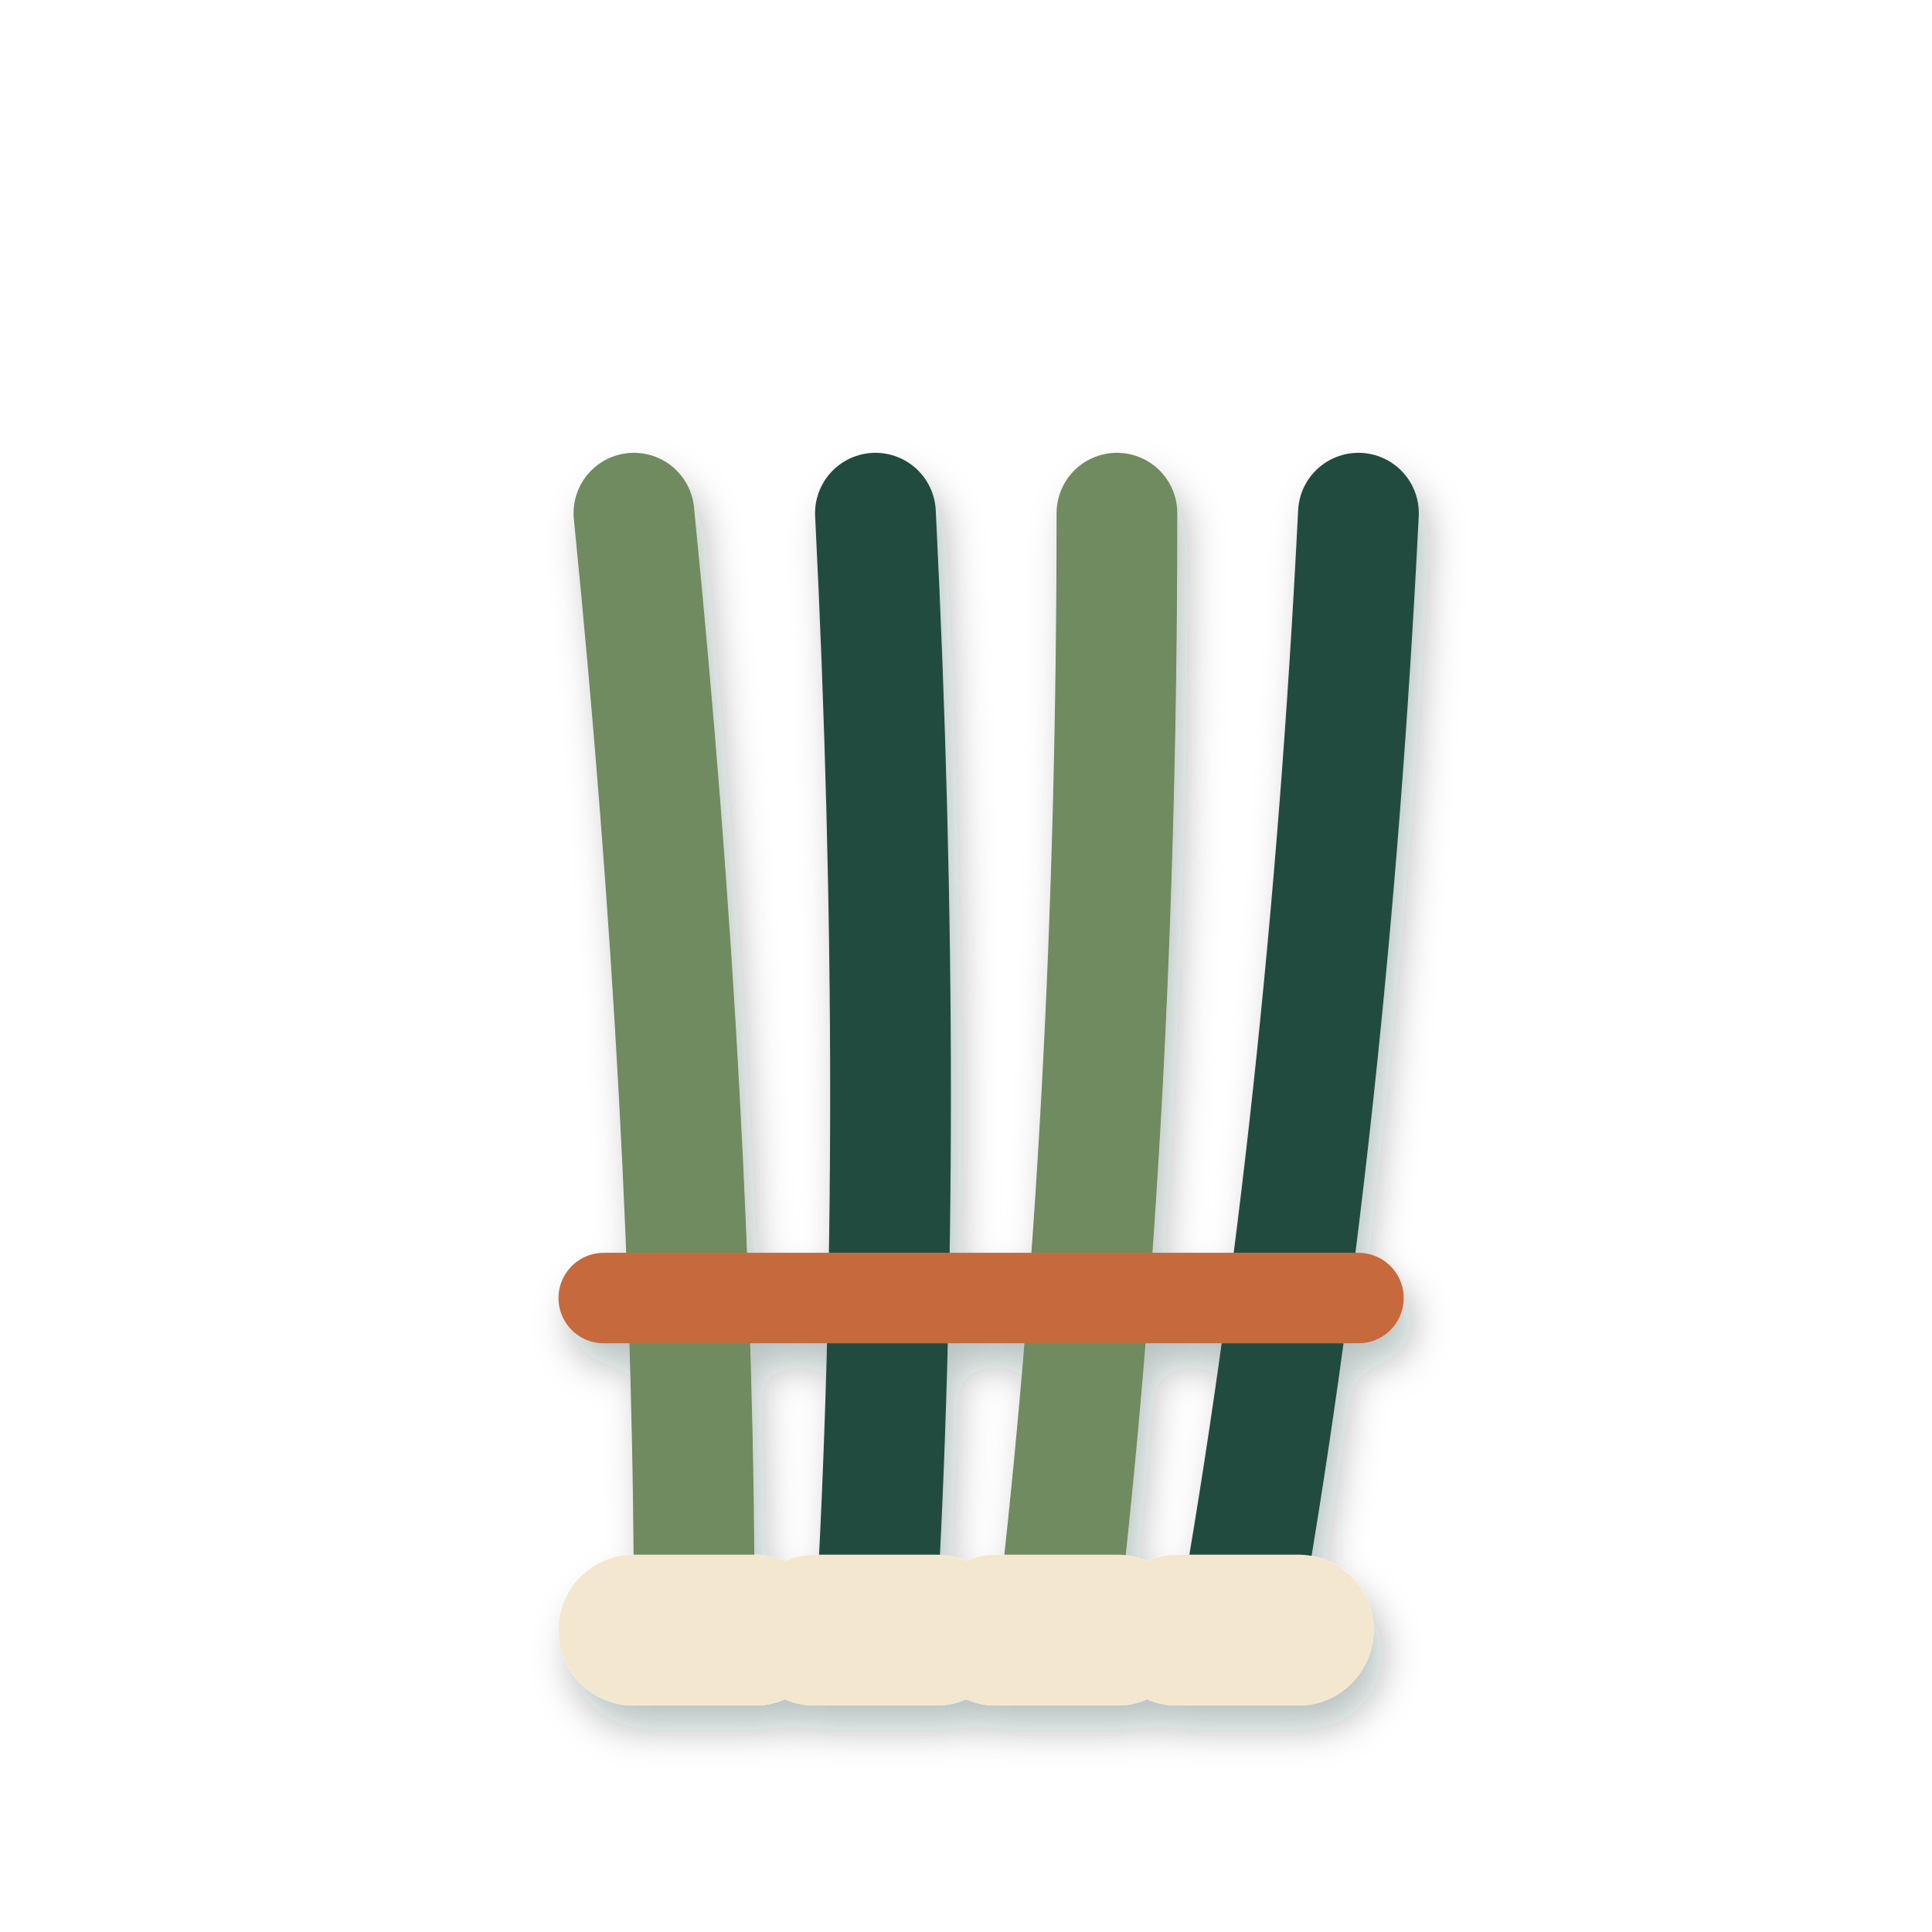
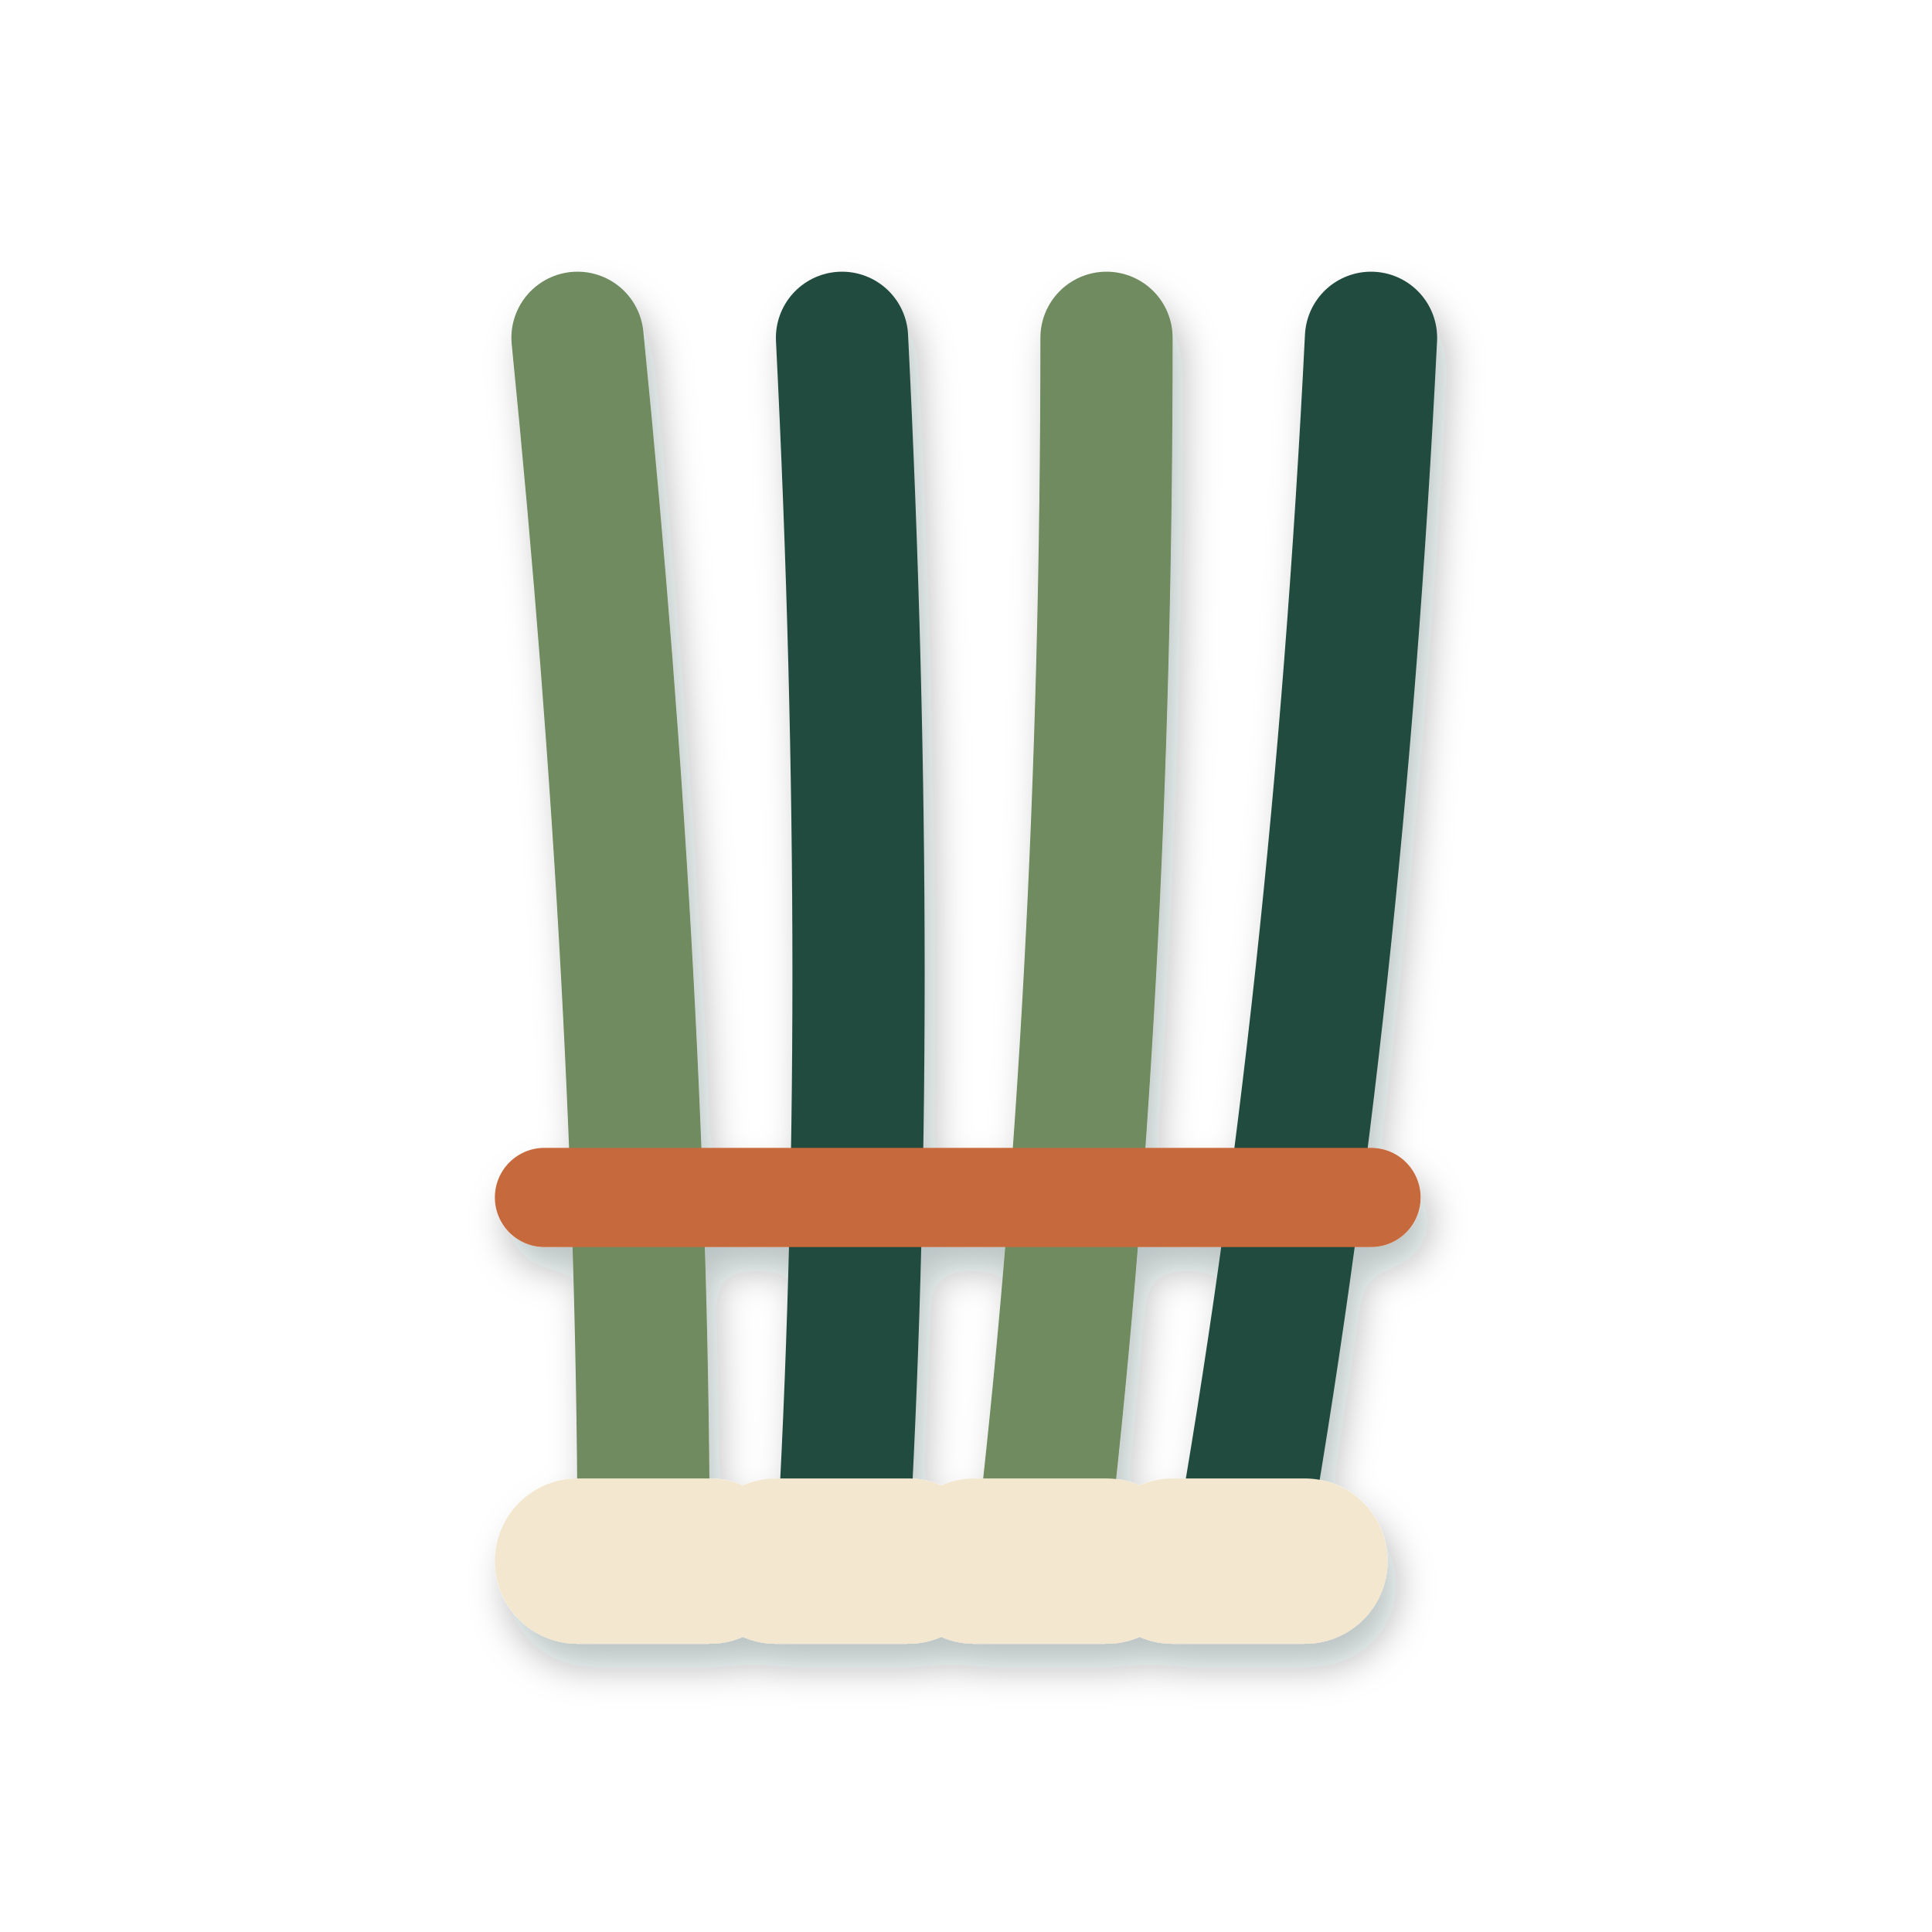
- <svg xmlns="http://www.w3.org/2000/svg" viewBox="0 0 64 64" width="64" height="64" role="img" aria-labelledby="t">
-   <style>.ink-s{stroke:#303532}.ink-f{fill:#303532}.paper-s{stroke:#F3E8CF}.paper-f{fill:#F3E8CF}@media(prefers-color-scheme:dark){.ink-s{stroke:#F3E8CF}.ink-f{fill:#F3E8CF}.paper-s{stroke:#303532}.paper-f{fill:#303532}}</style>
+ <svg xmlns="http://www.w3.org/2000/svg" viewBox="0 0 64 64" role="img" aria-labelledby="scallion-title" data-aisle="Produce" data-render-style="dimensional">
  <defs>
+     <radialGradient id="scallion-green" cx="27%" cy="20%" r="88%">
+       <stop offset="0" stop-color="#79A18A" />
+       <stop offset="0.48" stop-color="#244C3F" />
+       <stop offset="1" stop-color="#142F28" />
+     </radialGradient>
+     <radialGradient id="scallion-green2" cx="27%" cy="20%" r="88%">
+       <stop offset="0" stop-color="#BCD099" />
+       <stop offset="0.48" stop-color="#6F8B61" />
+       <stop offset="1" stop-color="#405538" />
+     </radialGradient>
+     <radialGradient id="scallion-clay" cx="27%" cy="20%" r="88%">
+       <stop offset="0" stop-color="#F1A176" />
+       <stop offset="0.48" stop-color="#C66B3D" />
+       <stop offset="1" stop-color="#813A26" />
+     </radialGradient>
+     <radialGradient id="scallion-clay2" cx="27%" cy="20%" r="88%">
+       <stop offset="0" stop-color="#F6C79F" />
+       <stop offset="0.48" stop-color="#DF9A68" />
+       <stop offset="1" stop-color="#A85C3B" />
+     </radialGradient>
+     <radialGradient id="scallion-charcoal" cx="27%" cy="20%" r="88%">
+       <stop offset="0" stop-color="#758078" />
+       <stop offset="0.48" stop-color="#303532" />
+       <stop offset="1" stop-color="#151917" />
+     </radialGradient>
+     <radialGradient id="scallion-cream" cx="27%" cy="20%" r="88%">
+       <stop offset="0" stop-color="#FFFDF2" />
+       <stop offset="0.48" stop-color="#F3E8CF" />
+       <stop offset="1" stop-color="#C6B184" />
+     </radialGradient>
+     <radialGradient id="scallion-cream2" cx="27%" cy="20%" r="88%">
+       <stop offset="0" stop-color="#F4E8CB" />
+       <stop offset="0.48" stop-color="#D8C9A7" />
+       <stop offset="1" stop-color="#A8956C" />
+     </radialGradient>
+     <radialGradient id="scallion-gold" cx="27%" cy="20%" r="88%">
+       <stop offset="0" stop-color="#F8D878" />
+       <stop offset="0.48" stop-color="#D8A94F" />
+       <stop offset="1" stop-color="#98651F" />
+     </radialGradient>
+     <radialGradient id="scallion-red" cx="27%" cy="20%" r="88%">
+       <stop offset="0" stop-color="#DC8066" />
+       <stop offset="0.48" stop-color="#9E4938" />
+       <stop offset="1" stop-color="#5E2824" />
+     </radialGradient>
    <filter id="scallion-depth" x="-18%" y="-18%" width="136%" height="140%" color-interpolation-filters="sRGB">
      <feDropShadow dx="0.35" dy="0.8" stdDeviation="0.6" flood-color="#111815" flood-opacity="0.27" />
    </filter>
  </defs>
-   <g class="ink-s" stroke-width="2.05" stroke-linecap="round" stroke-linejoin="round" filter="url(#scallion-depth)">
-     <path d="M23 54Q23 37 21 17" fill="none" stroke="#6F8B61" stroke-width="4" />
-     <path d="M21 54H25" class="paper-s" stroke-width="5" />
-     <path d="M29 54Q30 37 29 17" fill="none" stroke="#244C3F" stroke-width="4" />
-     <path d="M27 54H31" class="paper-s" stroke-width="5" />
-     <path d="M35 54Q37 37 37 17" fill="none" stroke="#6F8B61" stroke-width="4" />
-     <path d="M33 54H37" class="paper-s" stroke-width="5" />
-     <path d="M41 54Q44 37 45 17" fill="none" stroke="#244C3F" stroke-width="4" />
-     <path d="M39 54H43" class="paper-s" stroke-width="5" />
-     <path d="M20 43L45 43" fill="none" stroke="#C66B3D" stroke-width="3" />
+   <style>
+     .food-icon { color-scheme: light dark; }
+     @media (prefers-color-scheme: dark) {
+       .food-icon { stroke: #F3E8CF; }
+ 
+       .food-icon [data-tone="charcoal"] { fill: url(#scallion-cream); }
+       .food-icon [data-tone="cream"] { fill: url(#scallion-charcoal); }
+       .food-icon [fill="#303532"] { fill: #F3E8CF; }
+       .food-icon [fill="#F3E8CF"] { fill: #303532; }
+       .food-icon [stroke="#303532"] { stroke: #F3E8CF; }
+       .food-icon [stroke="#F3E8CF"] { stroke: #303532; }
+     }
+   </style>
+   <g class="food-icon" stroke="#303532" stroke-width="2.05" stroke-linecap="round" stroke-linejoin="round" paint-order="stroke fill" filter="url(#scallion-depth)">
+     <g class="optical-alignment" transform="translate(32 32) scale(1.09524) translate(-32.75 -36)">
+       <path d="M23 54Q23 37 21 17" fill="none" stroke="#6F8B61" stroke-width="4" />
+       <path d="M21 54H25" stroke="#F3E8CF" stroke-width="5" />
+       <path d="M29 54Q30 37 29 17" fill="none" stroke="#244C3F" stroke-width="4" />
+       <path d="M27 54H31" stroke="#F3E8CF" stroke-width="5" />
+       <path d="M35 54Q37 37 37 17" fill="none" stroke="#6F8B61" stroke-width="4" />
+       <path d="M33 54H37" stroke="#F3E8CF" stroke-width="5" />
+       <path d="M41 54Q44 37 45 17" fill="none" stroke="#244C3F" stroke-width="4" />
+       <path d="M39 54H43" stroke="#F3E8CF" stroke-width="5" />
+       <path d="M20 43L45 43" fill="none" stroke="#C66B3D" stroke-width="3" />
+     </g>
  </g>
</svg>
